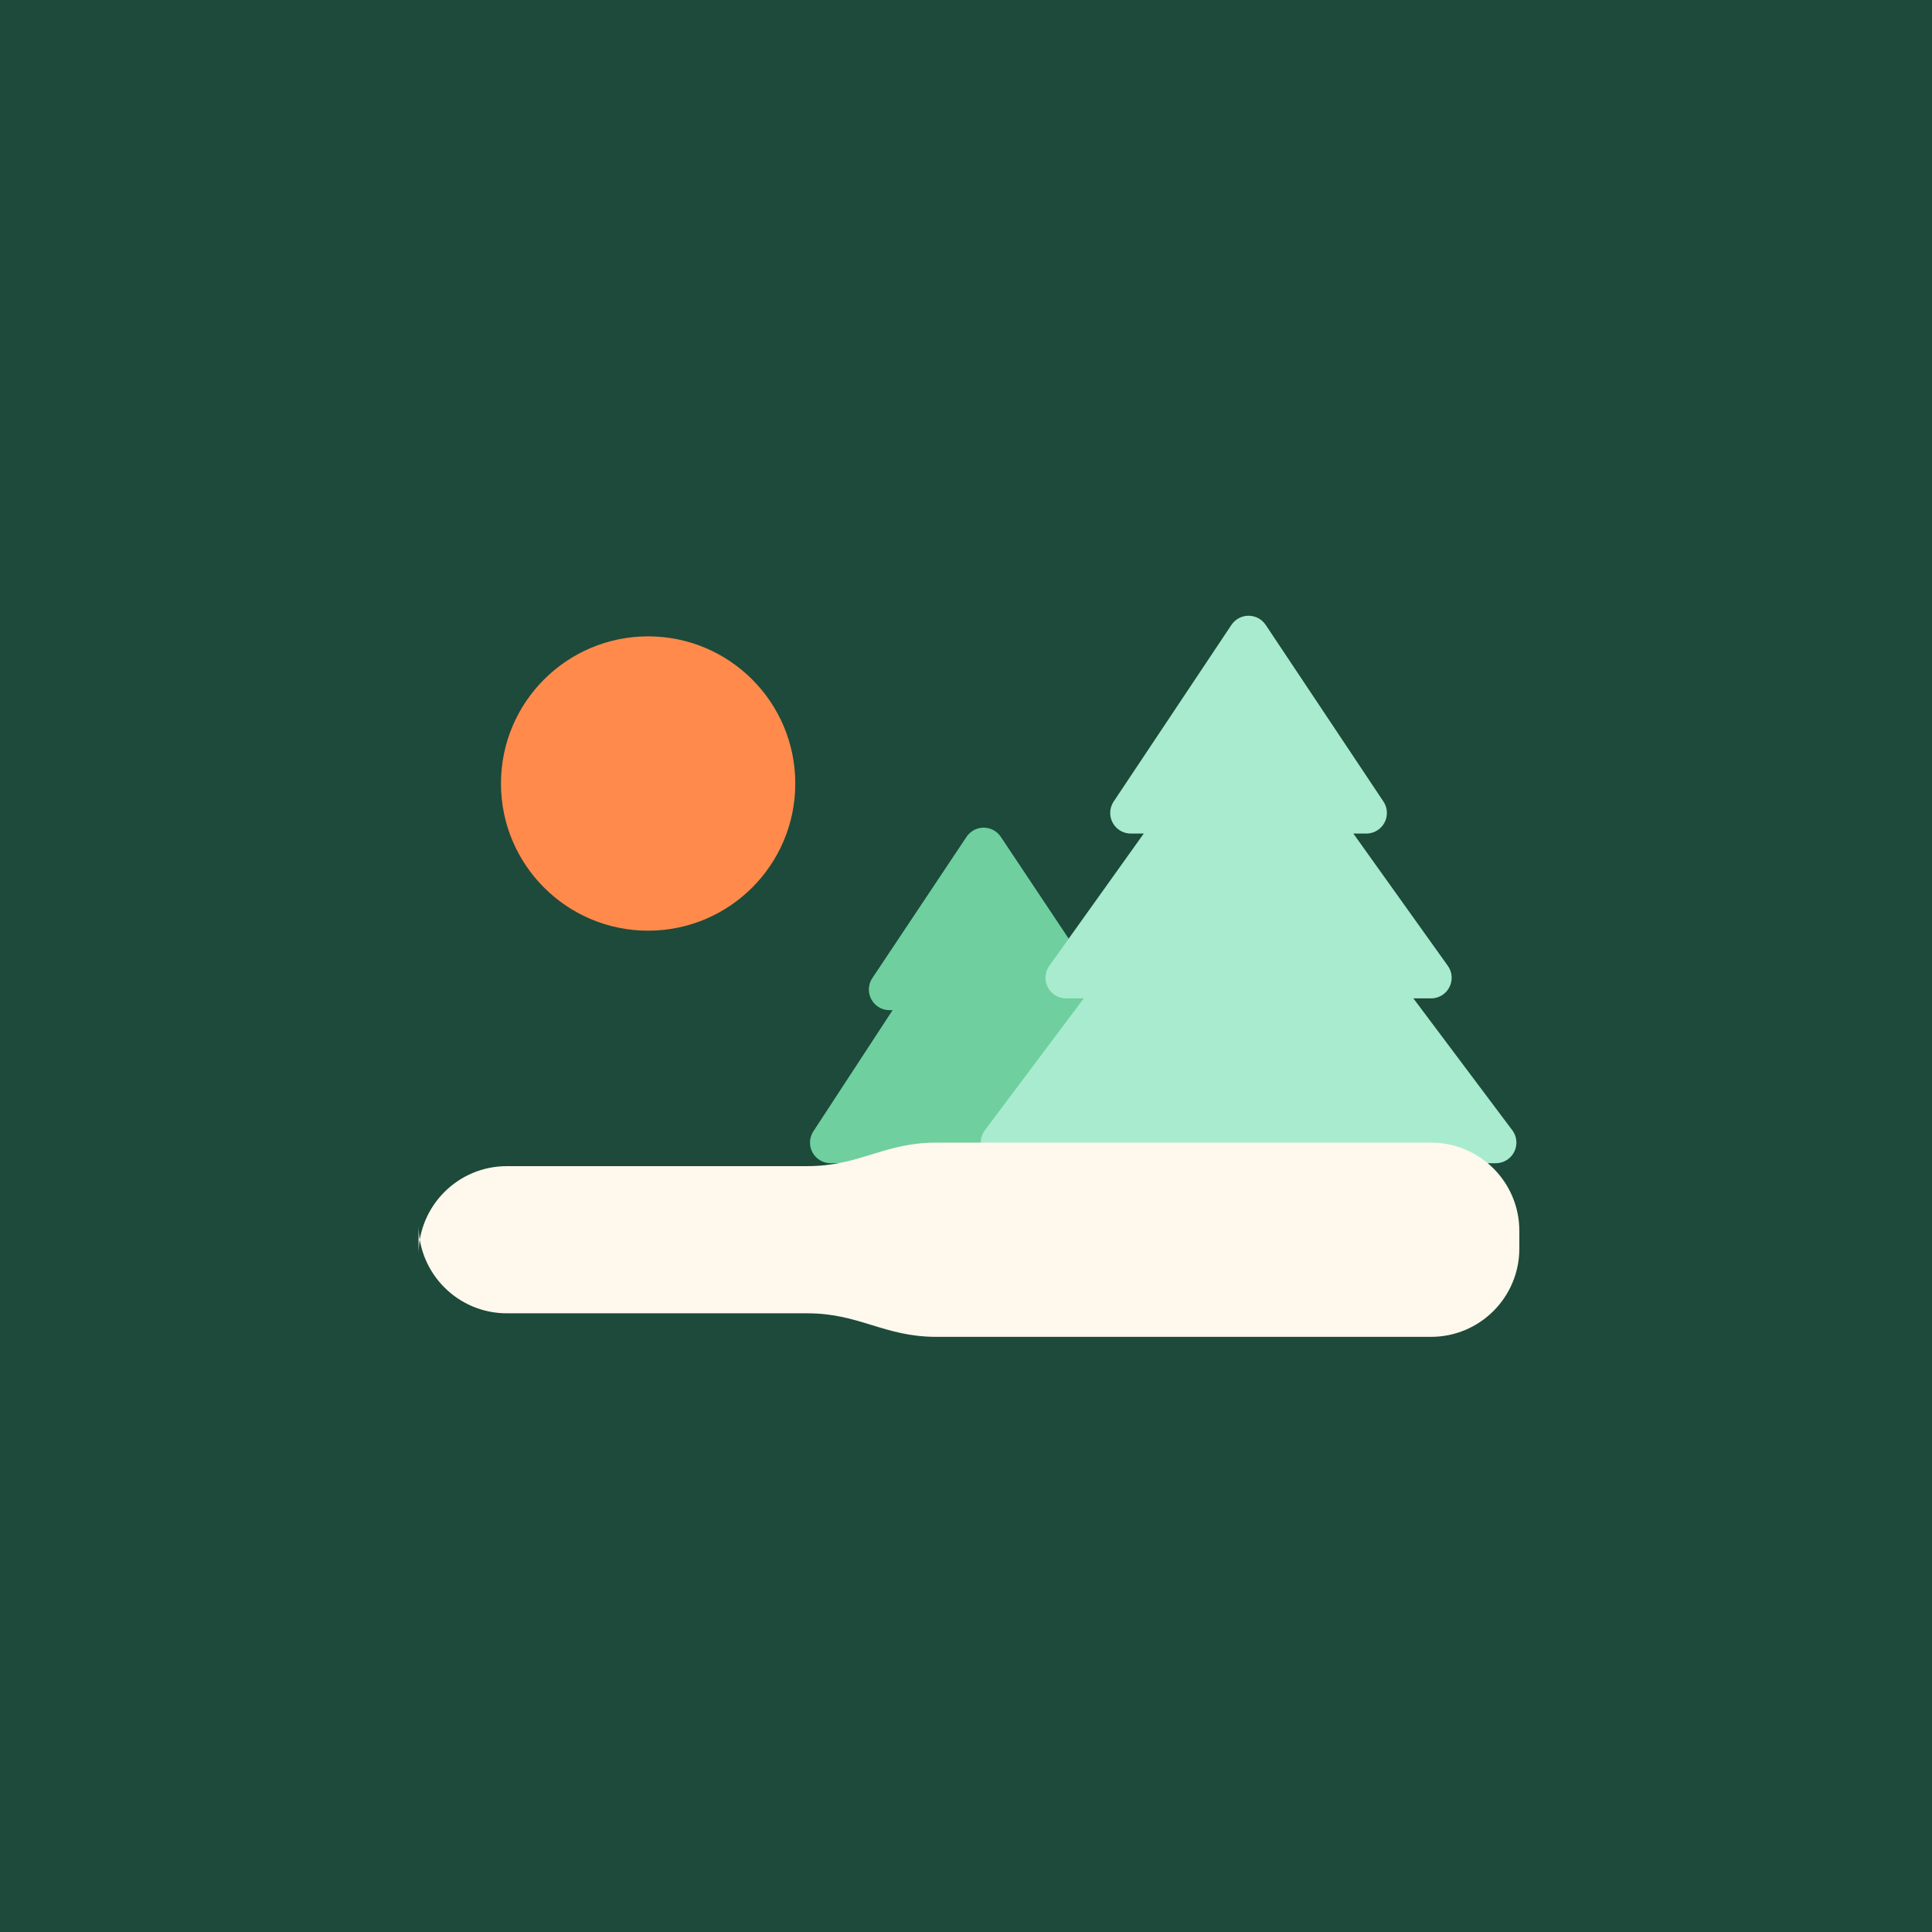
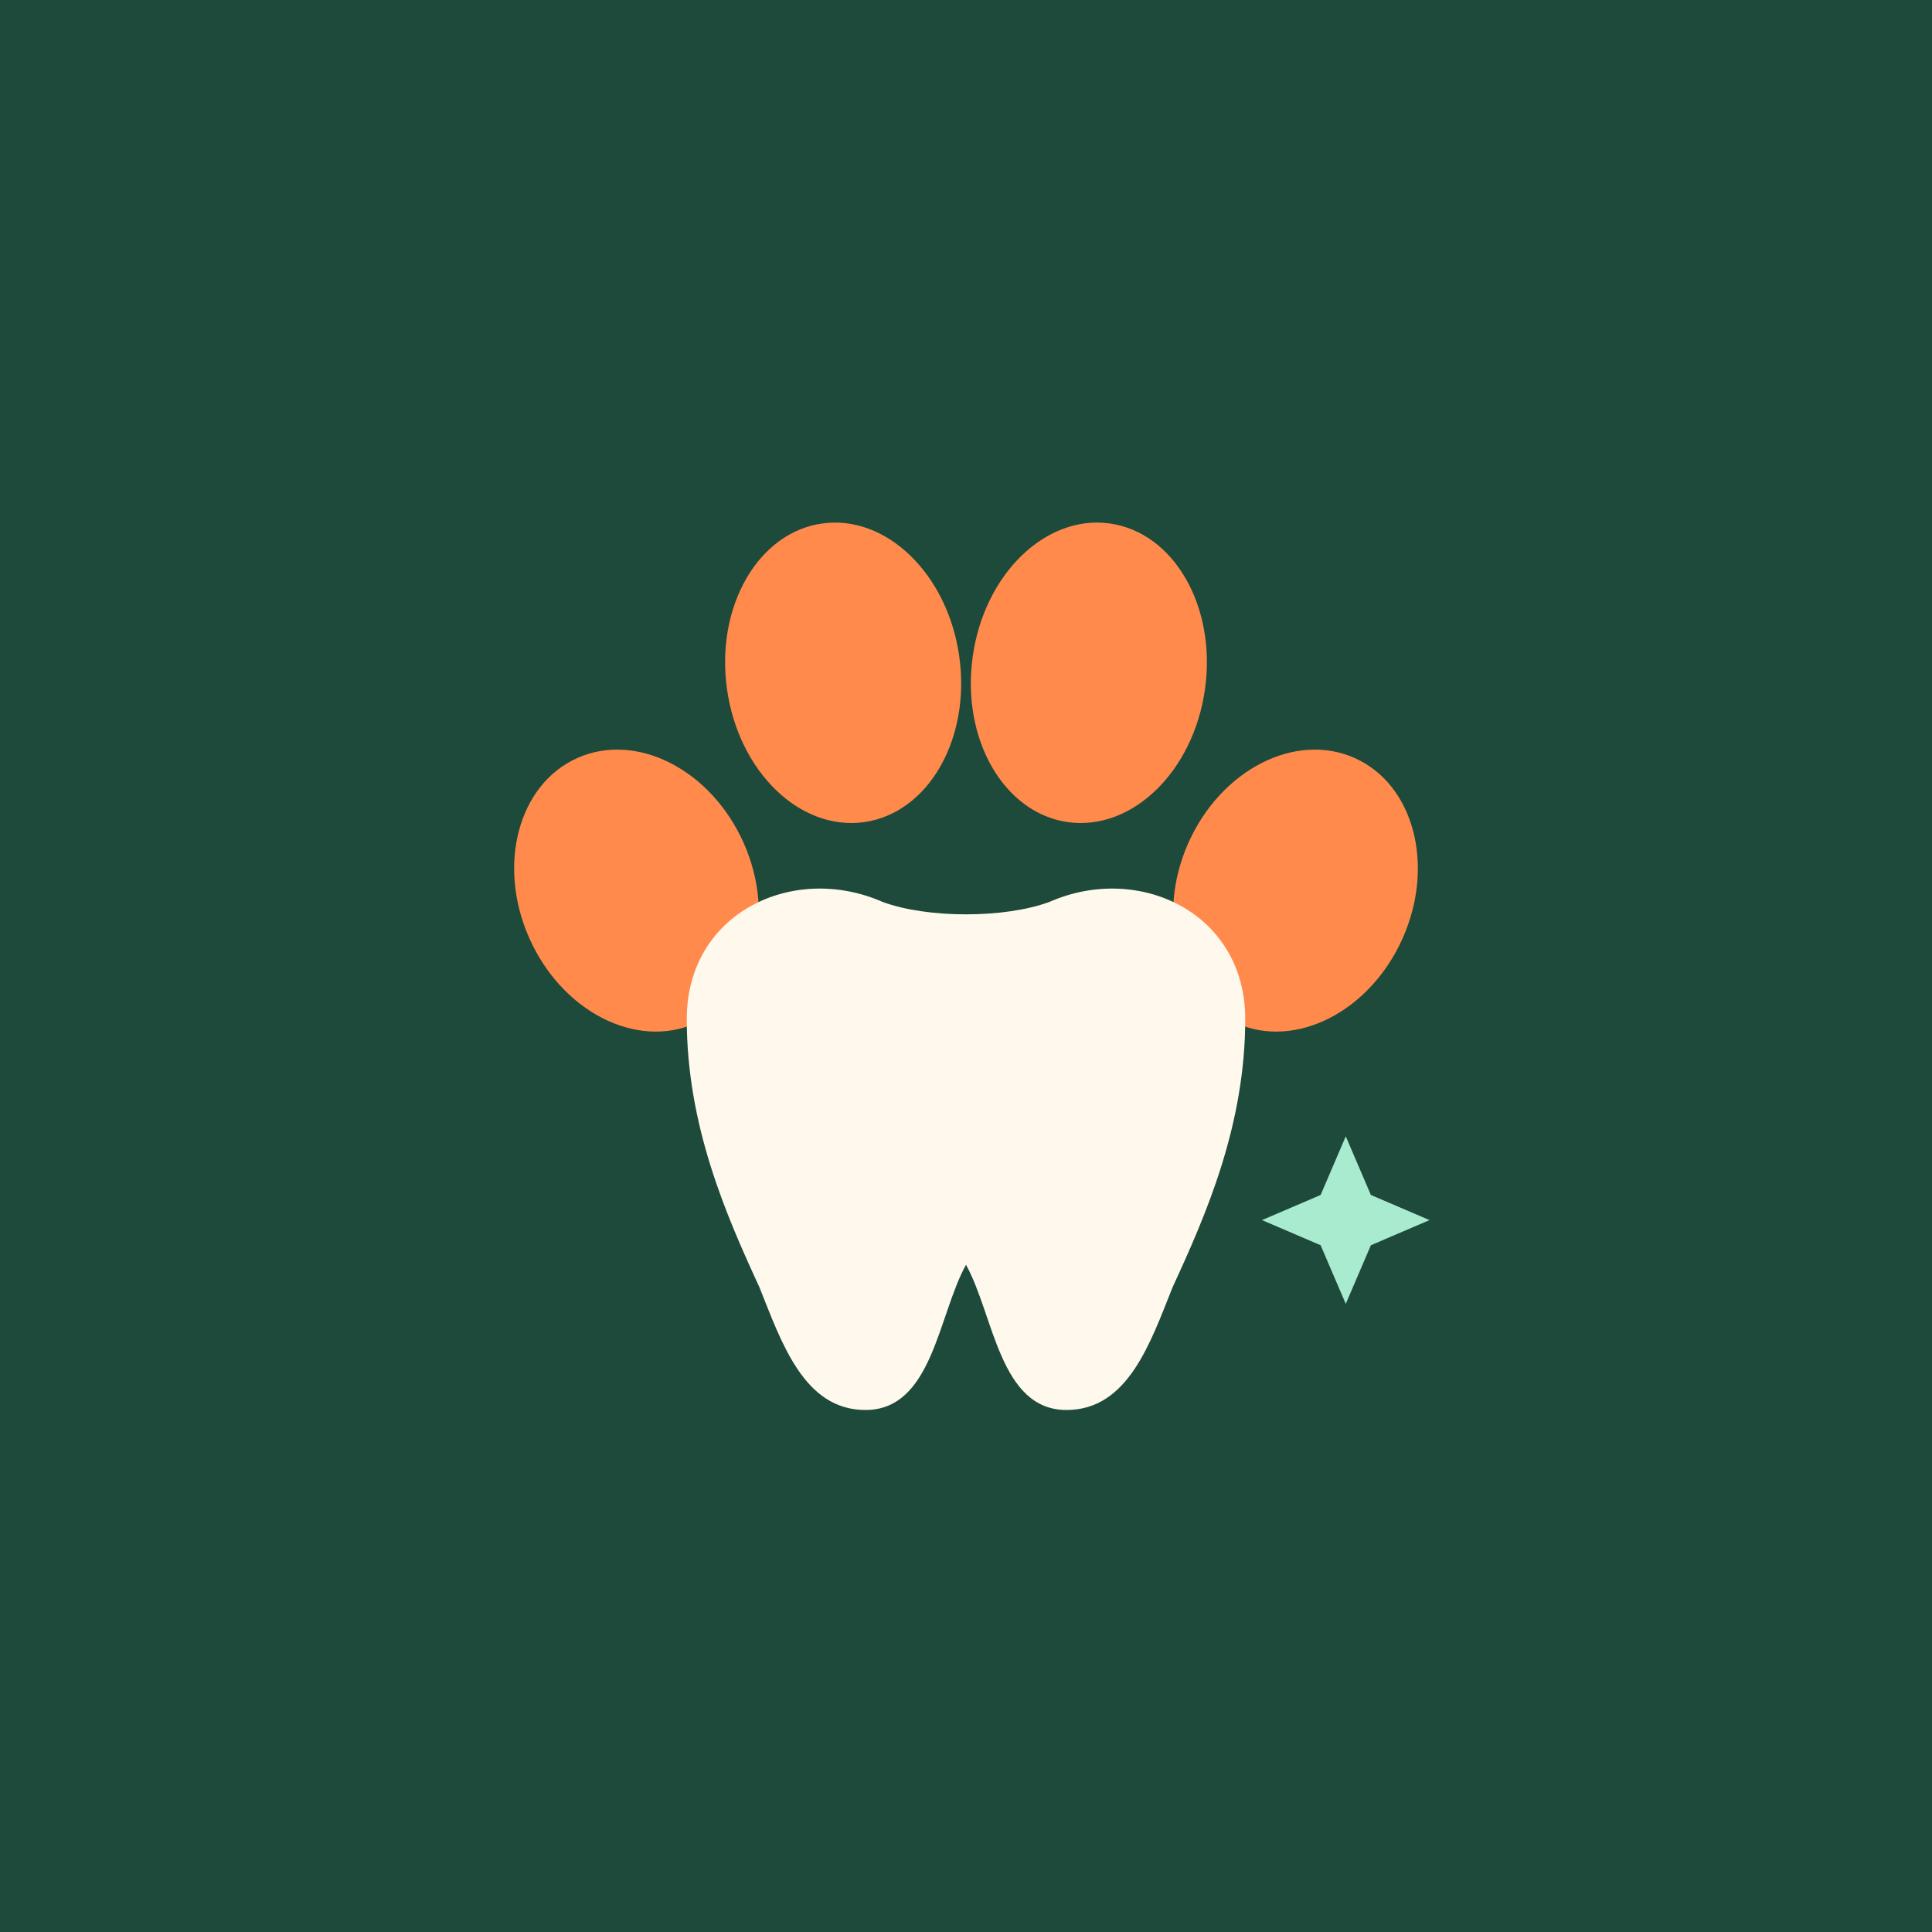
<svg xmlns="http://www.w3.org/2000/svg" viewBox="0 0 512 512">
  <rect width="512" height="512" fill="#1d4a3a" />
-   <g transform="translate(256 256) scale(.78) translate(-256 -232)">
-     <circle cx="148" cy="170" r="50" fill="#ff8a4c" />
-     <g stroke-width="14" stroke-linejoin="round">
-       <path d="M262 192 L294 240 H280 L314 292 H210 L244 240 H230 Z" fill="#6fcf9f" stroke="#6fcf9f" />
-       <path d="M352 120 L392 180 H374 L414 236 H394 L436 292 H268 L310 236 H290 L330 180 H312 Z" fill="#a8ebcf" stroke="#a8ebcf" />
+   <g transform="translate(256 256) scale(.74) translate(-256 -253)">
+     <g fill="#ff8a4c">
+       <ellipse cx="138" cy="226" rx="42" ry="52" transform="rotate(-24 138 226)" />
+       <ellipse cx="212" cy="148" rx="42" ry="54" transform="rotate(-8 212 148)" />
+       <ellipse cx="300" cy="148" rx="42" ry="54" transform="rotate(8 300 148)" />
+       <ellipse cx="374" cy="226" rx="42" ry="52" transform="rotate(24 374 226)" />
    </g>
-     <path d="M70 330 a30 30 0 0 1 30-30 H202 c18 0 26 -8 44 -8 H414 a30 30 0 0 1 30 30 v6 a30 30 0 0 1 -30 30 H246 c-18 0 -26 -8 -44 -8 H100 a30 30 0 0 1 -30 -30z" fill="#fff8ec" />
+     <path d="M156 272 C156 234 194 216 226 230 C242 236 270 236 286 230 C318 216 356 234 356 272 C356 310 342 342 330 368 C322 388 314 412 292 412 C268 412 266 378 256 360 C246 378 244 412 220 412 C198 412 190 388 182 368 C170 342 156 310 156 272 Z" fill="#fff8ec" />
+     <path d="M392 314 l9 21 21 9 -21 9 -9 21 -9 -21 -21 -9 21 -9z" fill="#a8ebcf" />
  </g>
</svg>
